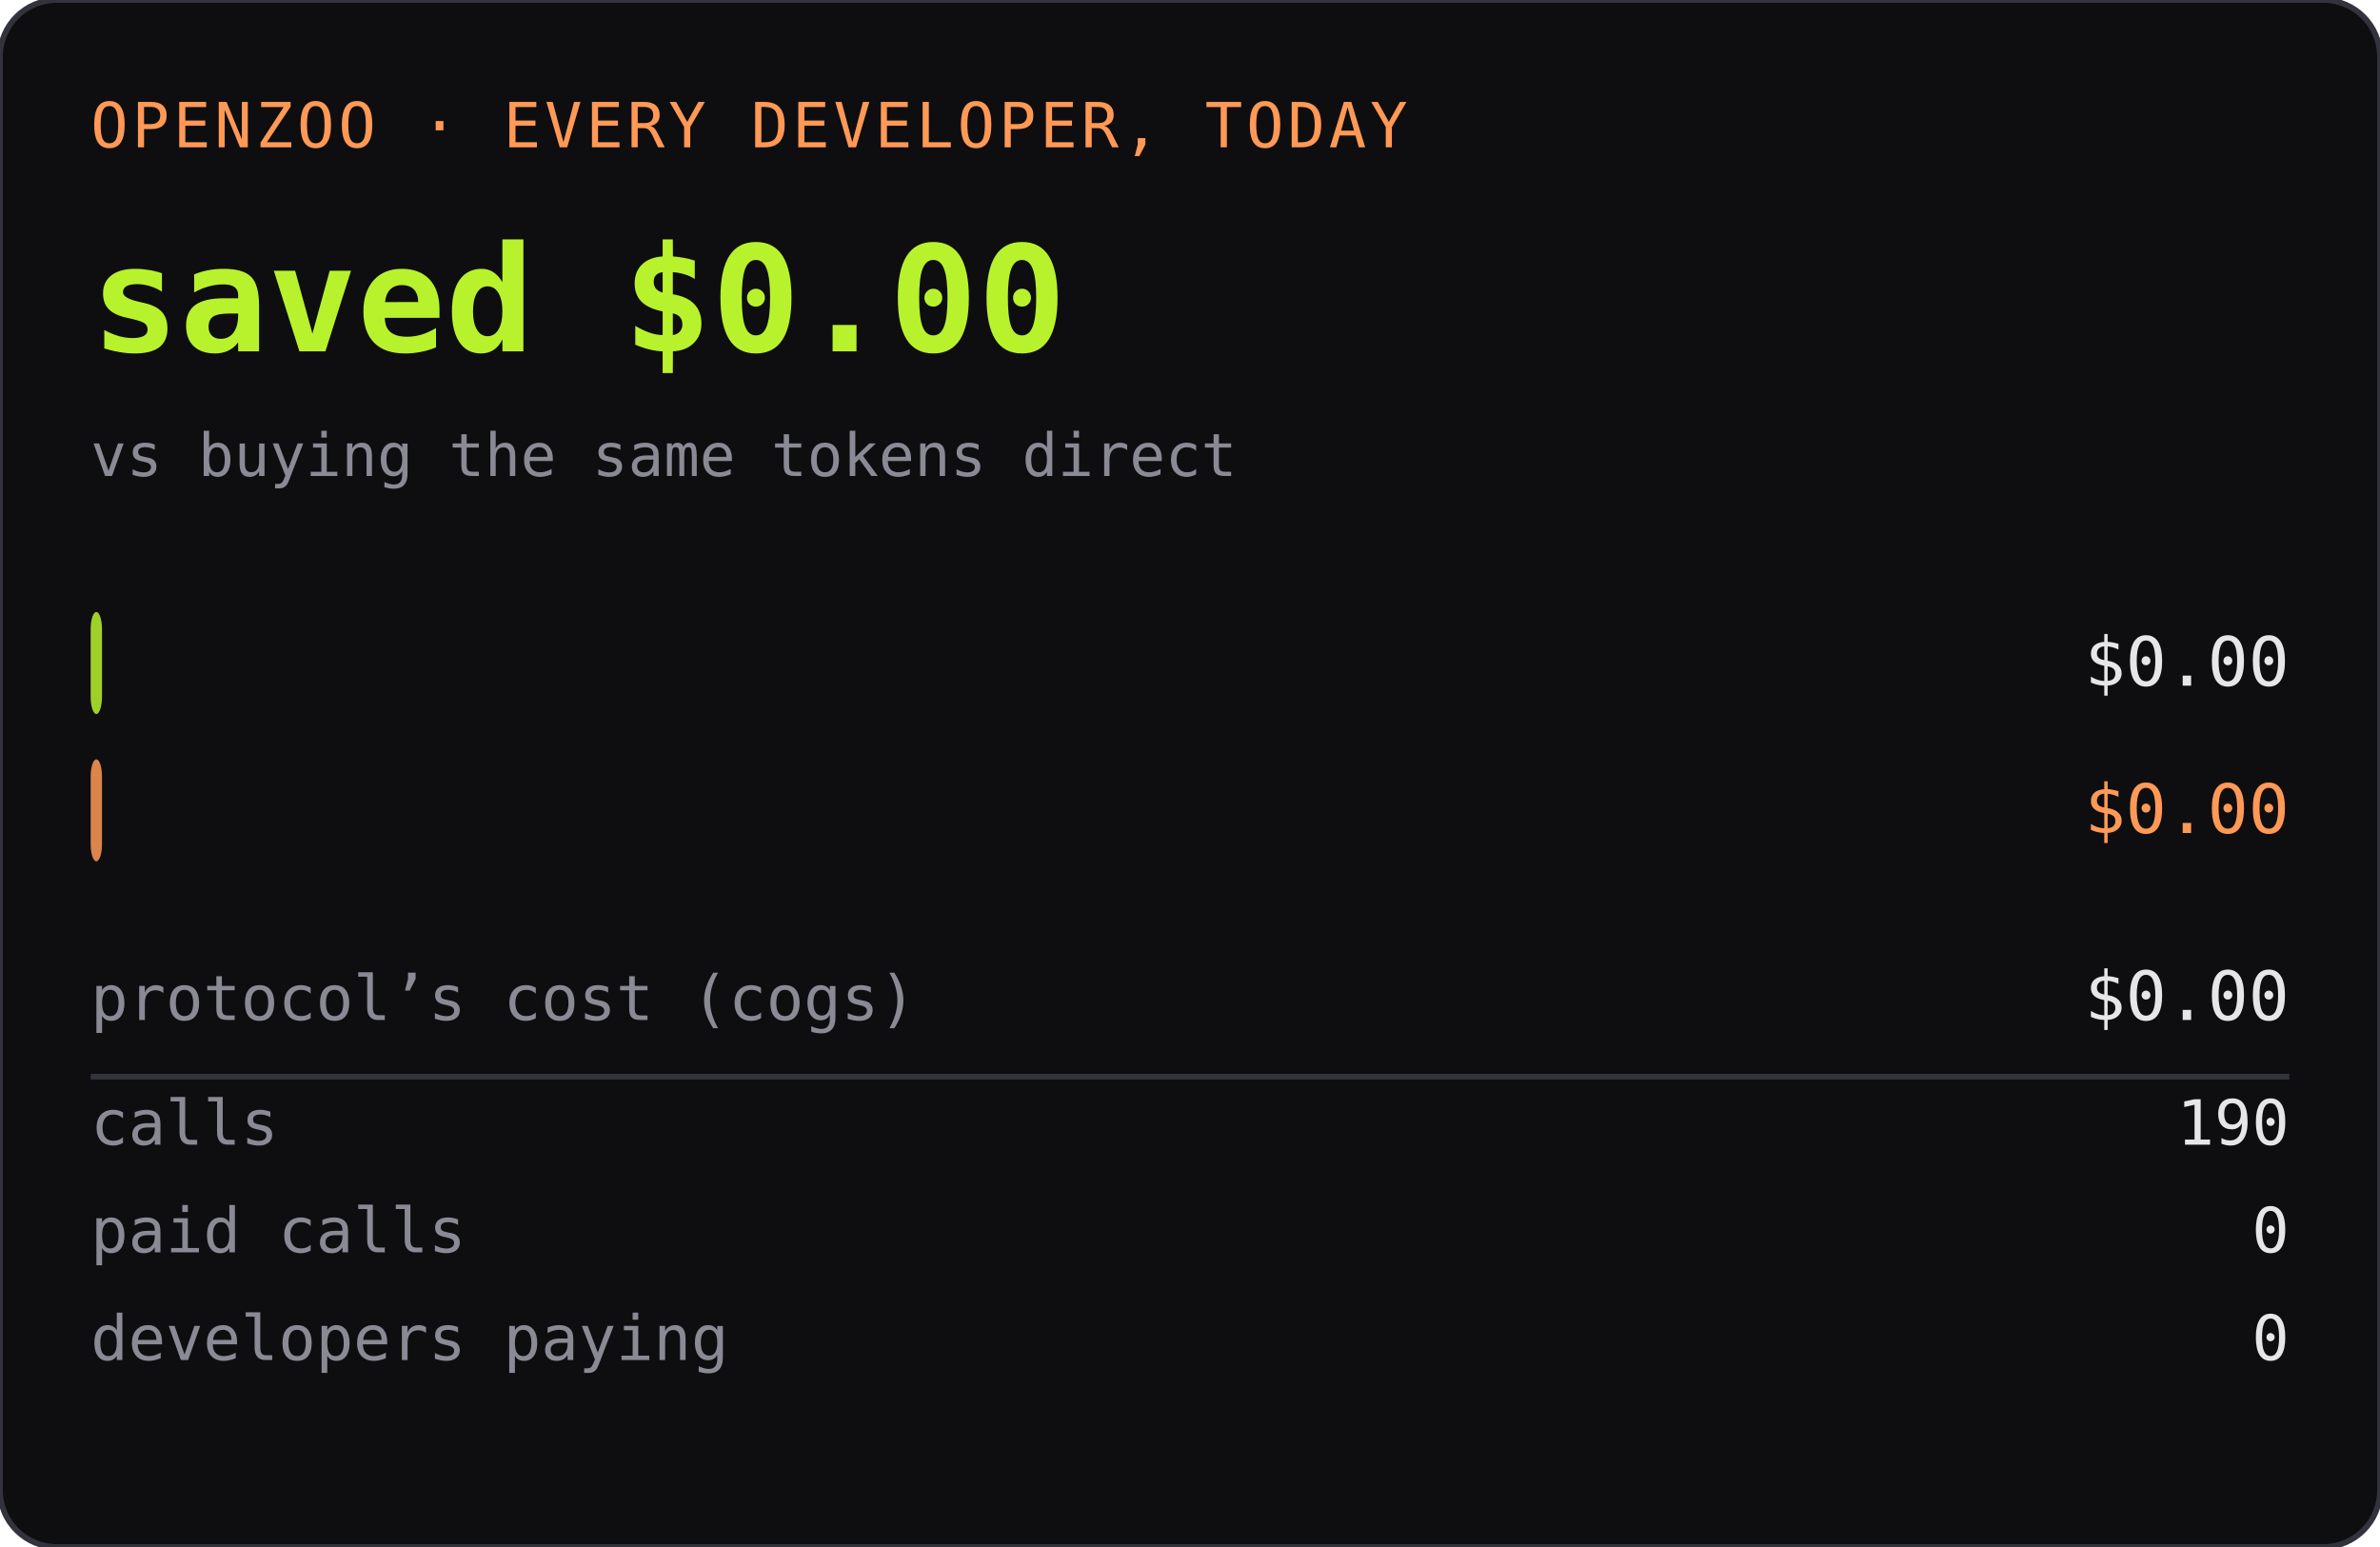
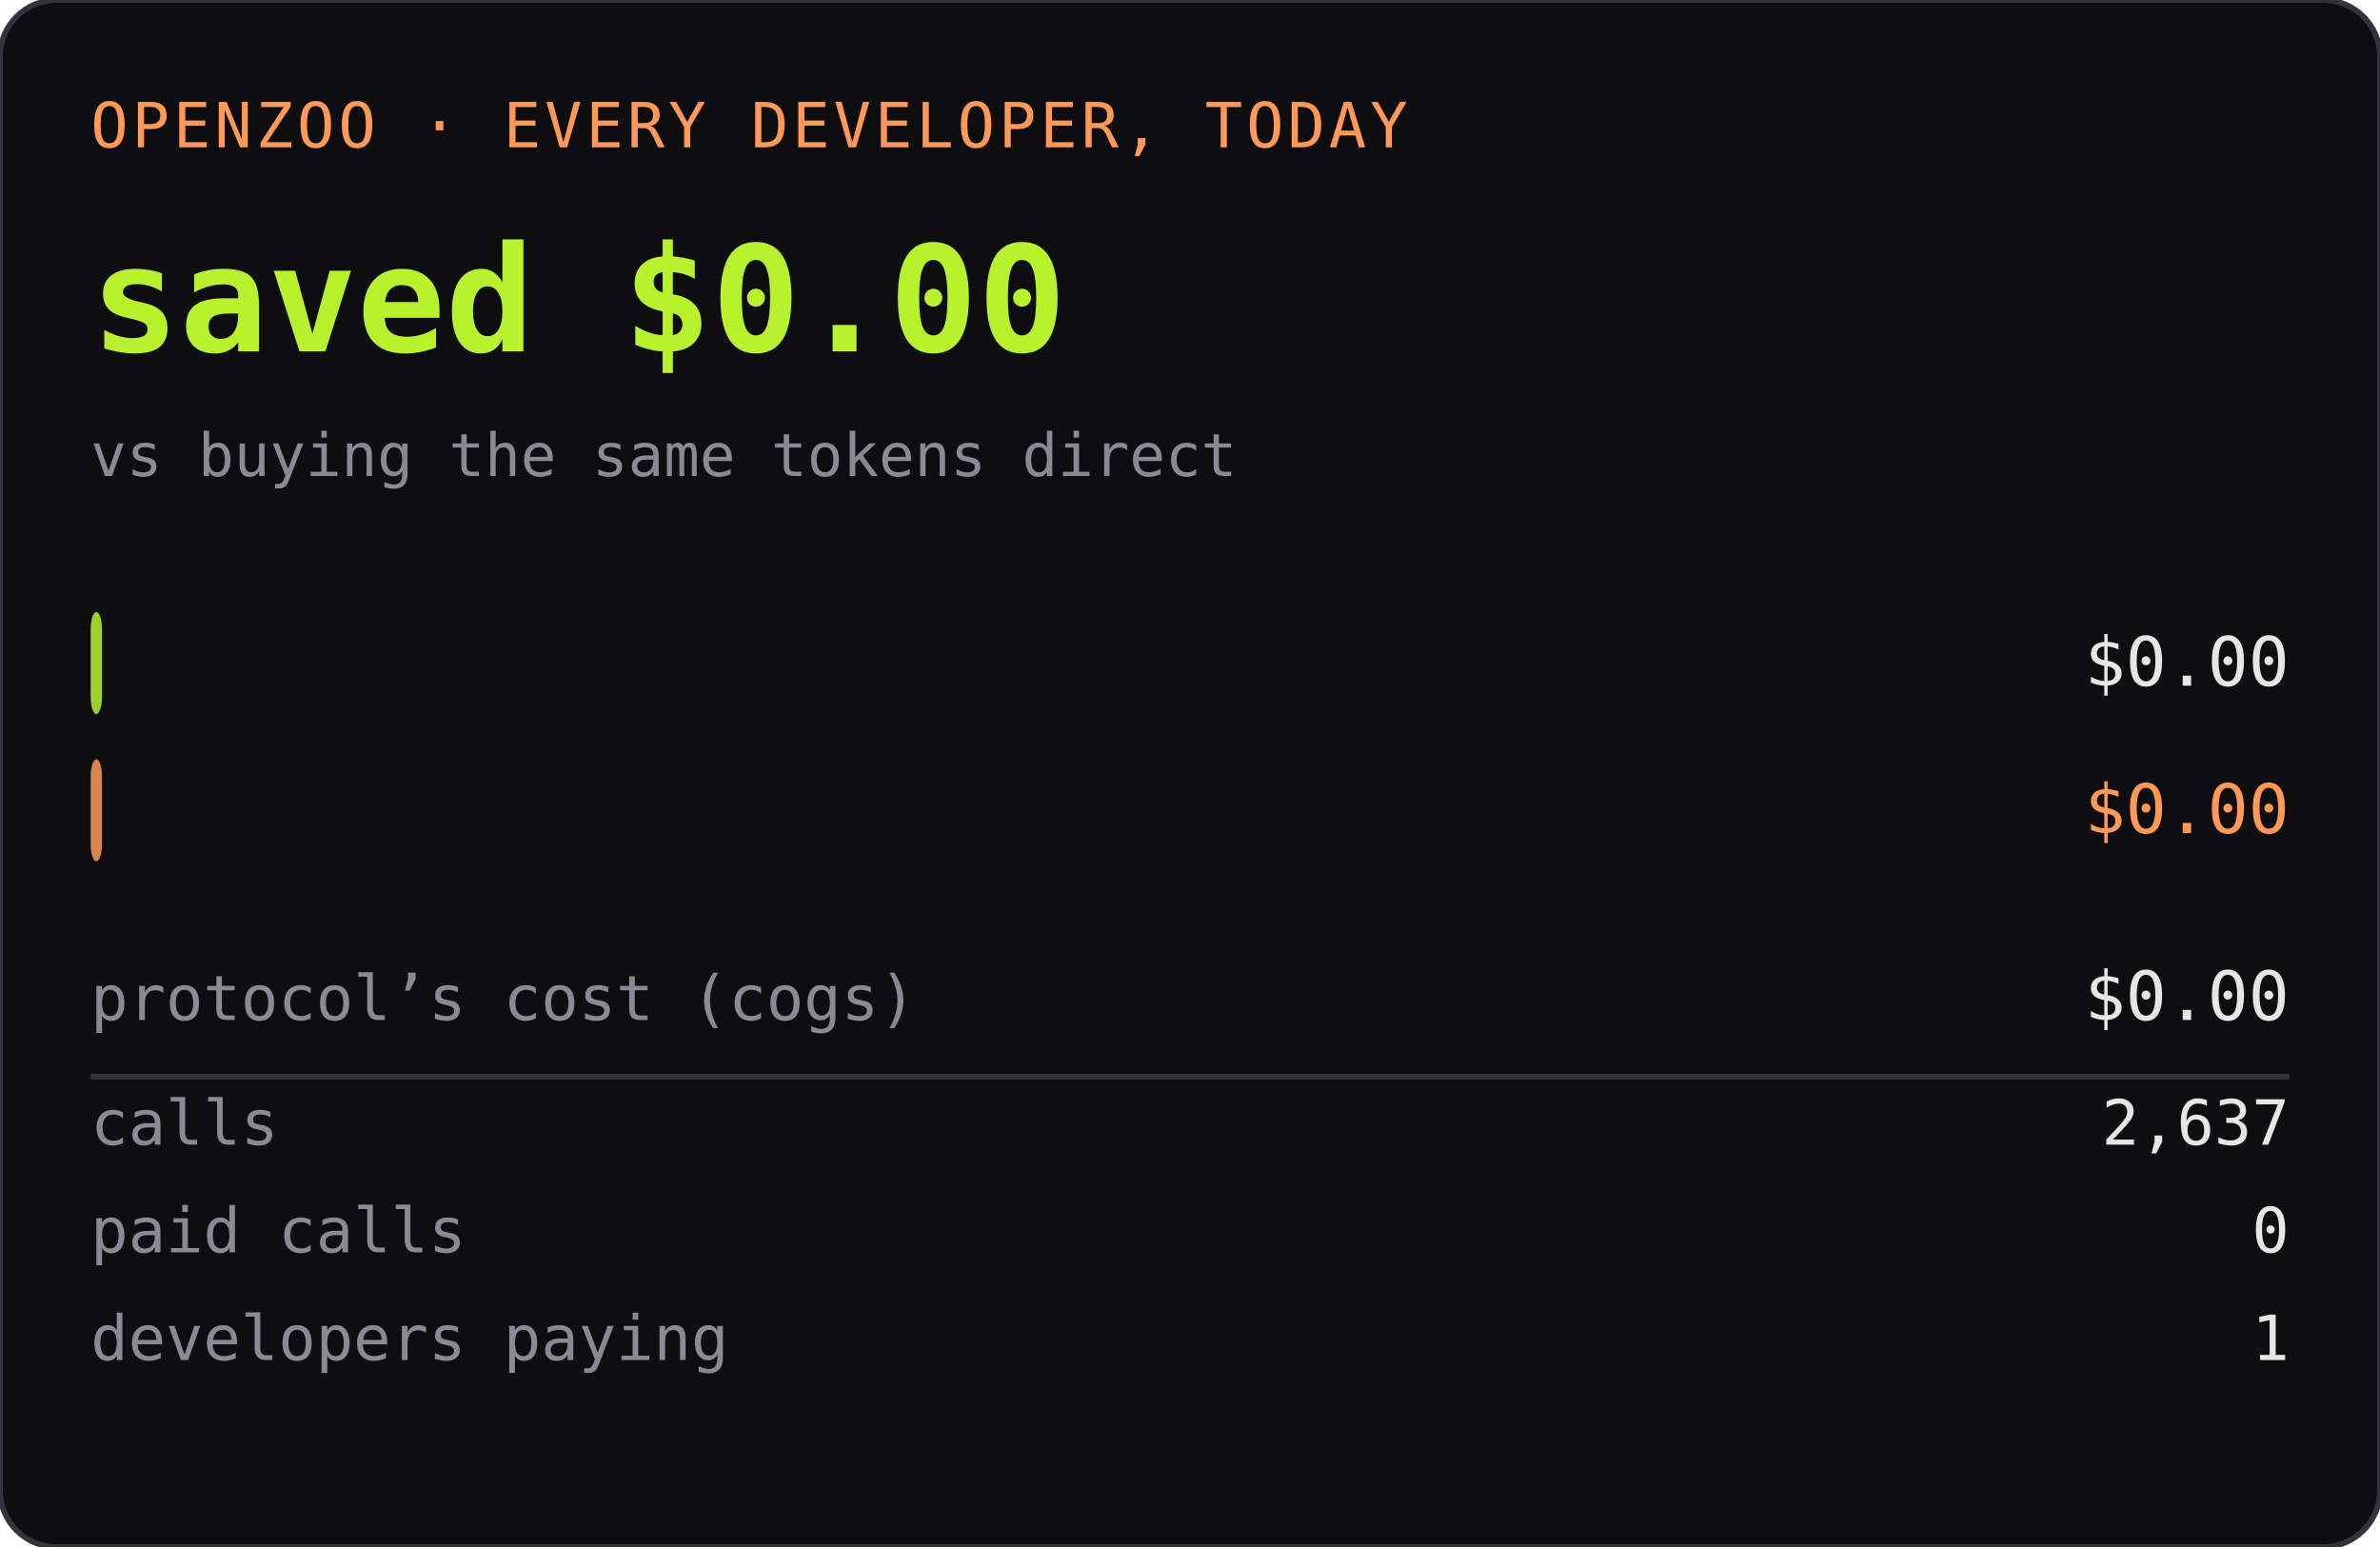
<svg xmlns="http://www.w3.org/2000/svg" width="420" height="273" role="img" aria-label="OPENZOO · EVERY DEVELOPER, TODAY">
  <rect width="420" height="273" rx="10" fill="#0e0e11" />
  <rect width="420" height="273" rx="10" fill="none" stroke="#33333d" />
  <text x="16" y="26" font-family="ui-monospace,SFMono-Regular,Menlo,monospace" font-size="11" fill="#ff9955" letter-spacing="0.06em">OPENZOO · EVERY DEVELOPER, TODAY</text>
  <text x="16" y="62" font-family="ui-monospace,SFMono-Regular,Menlo,monospace" font-size="26" font-weight="600" fill="#b8f22d">saved $0.00</text>
  <text x="404" y="62" text-anchor="end" font-family="ui-monospace,SFMono-Regular,Menlo,monospace" font-size="26" font-weight="600" fill="#b8f22d" />
  <text x="16" y="84" font-family="ui-monospace,SFMono-Regular,Menlo,monospace" font-size="10.5" fill="#8a8a95">vs buying the same tokens direct</text>
  <rect x="16" y="108" width="2" height="18" rx="3" fill="#b8f22d" opacity="0.85" />
  <text x="22" y="121" font-family="ui-monospace,SFMono-Regular,Menlo,monospace" font-size="11" fill="#0e0e11" font-weight="600">dev spent</text>
  <text x="404" y="121" text-anchor="end" font-family="ui-monospace,SFMono-Regular,Menlo,monospace" font-size="12" fill="#e6e6e6">$0.00</text>
  <rect x="16" y="134" width="2" height="18" rx="3" fill="#ff9955" opacity="0.85" />
  <text x="22" y="147" font-family="ui-monospace,SFMono-Regular,Menlo,monospace" font-size="11" fill="#0e0e11" font-weight="600">buying direct</text>
  <text x="404" y="147" text-anchor="end" font-family="ui-monospace,SFMono-Regular,Menlo,monospace" font-size="12" fill="#ff9955">$0.00</text>
  <text x="16" y="180" font-family="ui-monospace,SFMono-Regular,Menlo,monospace" font-size="11" fill="#8a8a95">protocol’s cost (cogs)</text>
  <text x="404" y="180" text-anchor="end" font-family="ui-monospace,SFMono-Regular,Menlo,monospace" font-size="12" fill="#e6e6e6">$0.00</text>
  <line x1="16" y1="190" x2="404" y2="190" stroke="#33333d" />
  <text x="16" y="202" font-family="ui-monospace,SFMono-Regular,Menlo,monospace" font-size="11" fill="#8a8a95">calls</text>
-   <text x="404" y="202" text-anchor="end" font-family="ui-monospace,SFMono-Regular,Menlo,monospace" font-size="11" fill="#e6e6e6">190</text>
+   <text x="404" y="202" text-anchor="end" font-family="ui-monospace,SFMono-Regular,Menlo,monospace" font-size="11" fill="#e6e6e6">2,637</text>
  <text x="16" y="221" font-family="ui-monospace,SFMono-Regular,Menlo,monospace" font-size="11" fill="#8a8a95">paid calls</text>
  <text x="404" y="221" text-anchor="end" font-family="ui-monospace,SFMono-Regular,Menlo,monospace" font-size="11" fill="#e6e6e6">0</text>
  <text x="16" y="240" font-family="ui-monospace,SFMono-Regular,Menlo,monospace" font-size="11" fill="#8a8a95">developers paying</text>
-   <text x="404" y="240" text-anchor="end" font-family="ui-monospace,SFMono-Regular,Menlo,monospace" font-size="11" fill="#e6e6e6">0</text>
+   <text x="404" y="240" text-anchor="end" font-family="ui-monospace,SFMono-Regular,Menlo,monospace" font-size="11" fill="#e6e6e6">1</text>
</svg>
